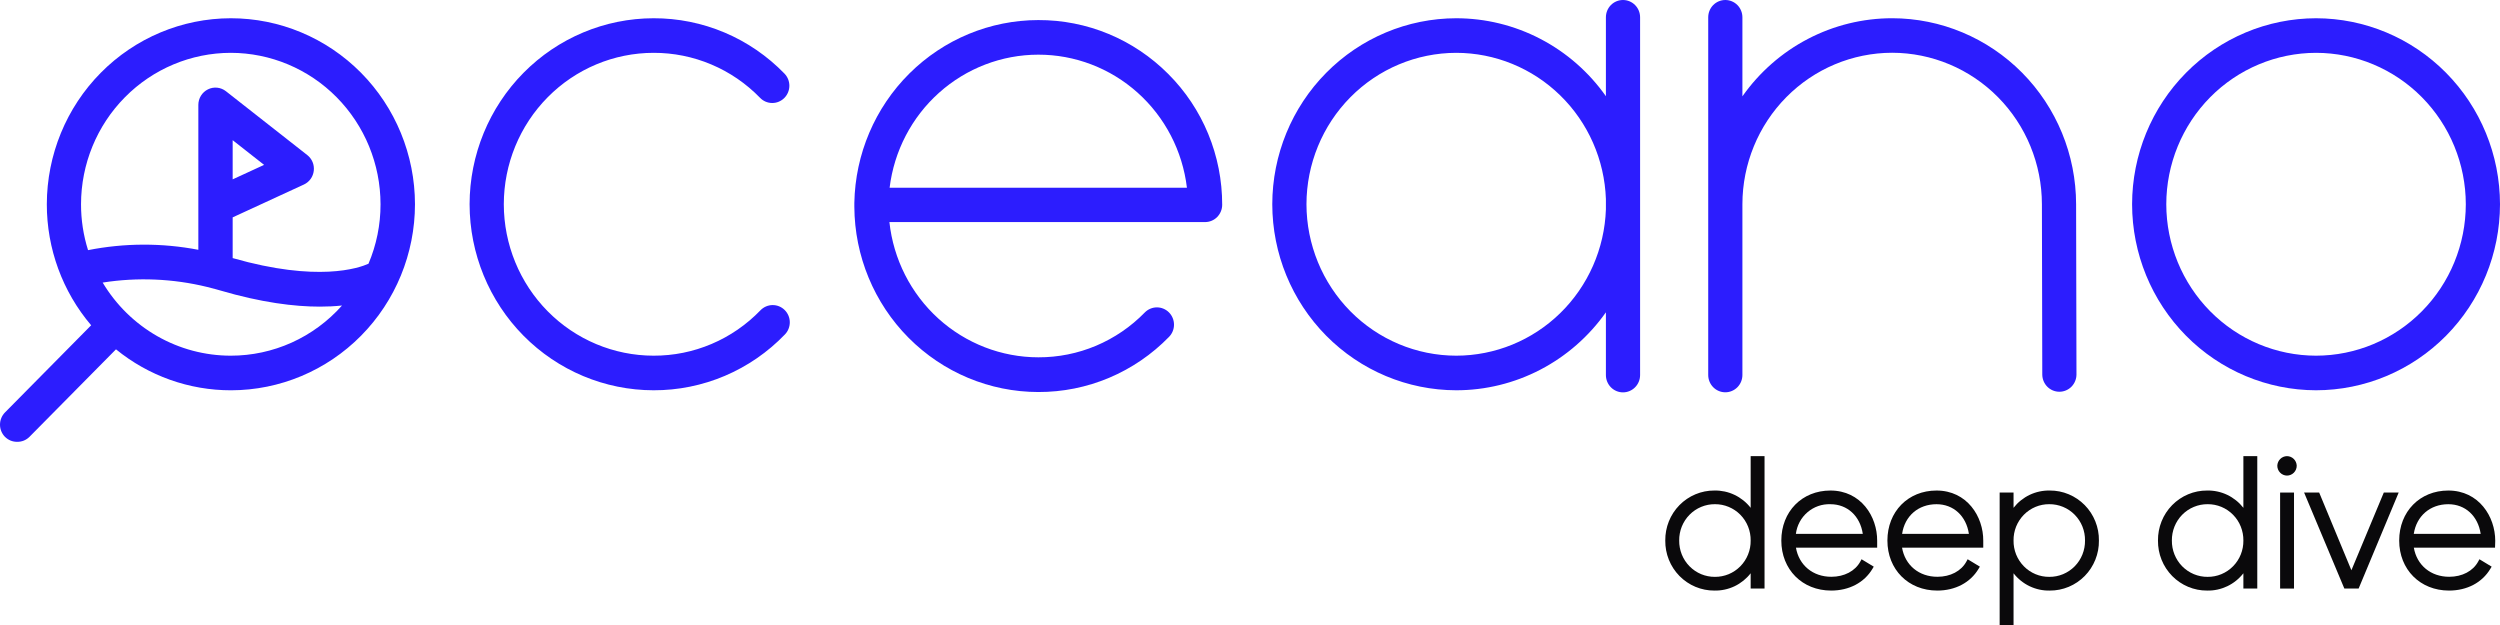
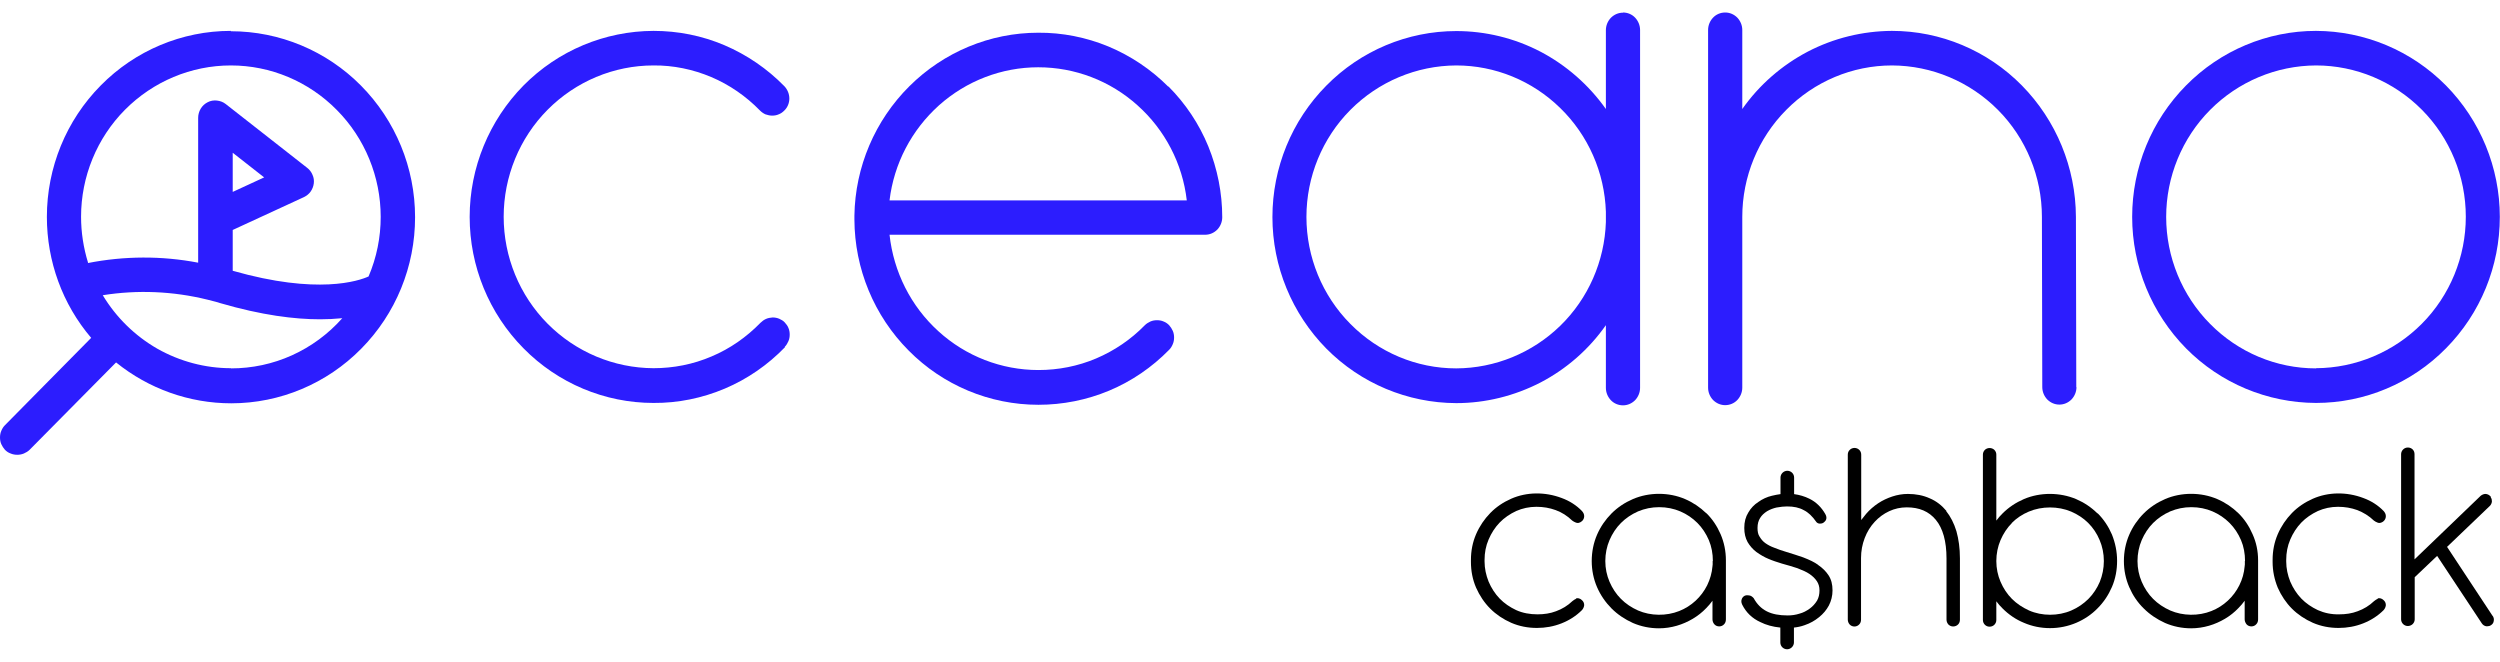
- <svg xmlns="http://www.w3.org/2000/svg" width="136" height="34" viewBox="0 0 136 34" fill="none">
-   <path d="M89.221 10.786V11.436C89.221 11.329 89.221 11.22 89.221 11.111C89.221 11.002 89.225 10.893 89.221 10.786Z" fill="#2C1DFE" />
-   <path d="M88.291 0C88.044 0 87.808 0.099 87.633 0.275C87.459 0.452 87.361 0.691 87.361 0.941V5.234C86.436 3.922 85.214 2.853 83.798 2.116C82.382 1.378 80.812 0.993 79.219 0.993C76.566 0.996 74.023 2.063 72.147 3.96C70.27 5.856 69.215 8.428 69.212 11.111C69.215 13.794 70.27 16.366 72.146 18.263C74.022 20.16 76.566 21.227 79.219 21.231C80.812 21.231 82.382 20.846 83.798 20.108C85.214 19.37 86.436 18.301 87.361 16.99V20.404C87.361 20.654 87.459 20.893 87.633 21.069C87.808 21.246 88.044 21.345 88.291 21.345C88.537 21.345 88.774 21.246 88.948 21.069C89.123 20.893 89.221 20.654 89.221 20.404V0.941C89.221 0.691 89.123 0.452 88.948 0.275C88.774 0.099 88.537 0 88.291 0ZM79.219 19.349C77.059 19.347 74.988 18.478 73.461 16.934C71.934 15.389 71.075 13.295 71.072 11.111C71.075 8.927 71.934 6.834 73.462 5.289C74.989 3.745 77.059 2.877 79.219 2.874C81.331 2.876 83.359 3.707 84.877 5.19C86.396 6.674 87.286 8.695 87.361 10.829C87.361 10.923 87.361 11.017 87.361 11.111C87.361 11.205 87.361 11.299 87.361 11.393C87.286 13.527 86.396 15.549 84.878 17.033C83.359 18.517 81.331 19.347 79.219 19.349Z" fill="#2C1DFE" />
-   <path d="M125.993 0.993C123.34 0.996 120.796 2.063 118.92 3.96C117.044 5.856 115.989 8.428 115.986 11.111C115.989 13.794 117.044 16.366 118.92 18.263C120.796 20.16 123.34 21.227 125.993 21.231C128.646 21.228 131.19 20.161 133.066 18.264C134.942 16.366 135.997 13.794 136 11.111C135.997 8.428 134.941 5.856 133.065 3.96C131.189 2.063 128.646 0.996 125.993 0.993ZM125.993 19.349C123.833 19.347 121.762 18.478 120.235 16.934C118.708 15.389 117.848 13.295 117.846 11.111C117.849 8.927 118.708 6.834 120.235 5.289C121.763 3.745 123.833 2.877 125.993 2.874C128.153 2.876 130.223 3.745 131.751 5.289C133.278 6.833 134.137 8.927 134.14 11.111C134.138 13.296 133.279 15.39 131.751 16.934C130.224 18.479 128.153 19.347 125.993 19.349Z" fill="#2C1DFE" />
-   <path d="M42.698 18.195C41.77 19.16 40.658 19.925 39.431 20.447C38.203 20.968 36.885 21.235 35.553 21.231C32.9 21.228 30.357 20.161 28.48 18.264C26.604 16.366 25.549 13.794 25.546 11.111C25.549 8.428 26.605 5.856 28.481 3.96C30.357 2.063 32.9 0.996 35.553 0.993C36.879 0.989 38.192 1.253 39.415 1.77C40.638 2.287 41.746 3.046 42.674 4.003C42.847 4.181 42.943 4.42 42.942 4.669C42.94 4.918 42.84 5.157 42.665 5.332C42.578 5.419 42.475 5.487 42.362 5.534C42.249 5.581 42.128 5.604 42.006 5.603C41.884 5.603 41.763 5.578 41.65 5.53C41.538 5.482 41.435 5.412 41.35 5.324C40.594 4.545 39.692 3.927 38.696 3.507C37.701 3.086 36.632 2.871 35.553 2.874C33.394 2.876 31.323 3.745 29.796 5.289C28.268 6.833 27.409 8.927 27.407 11.111C27.409 13.296 28.268 15.39 29.795 16.934C31.322 18.479 33.393 19.347 35.553 19.349C36.637 19.353 37.711 19.136 38.71 18.711C39.71 18.287 40.614 17.663 41.371 16.878C41.456 16.79 41.558 16.72 41.671 16.671C41.783 16.623 41.904 16.597 42.026 16.596C42.148 16.595 42.269 16.618 42.383 16.664C42.496 16.71 42.599 16.779 42.686 16.865C42.774 16.951 42.843 17.055 42.891 17.168C42.939 17.282 42.964 17.404 42.965 17.528C42.966 17.651 42.943 17.774 42.897 17.888C42.852 18.003 42.784 18.107 42.698 18.195Z" fill="#2C1DFE" />
-   <path d="M12.555 0.993C9.902 0.996 7.358 2.063 5.482 3.96C3.606 5.856 2.551 8.428 2.547 11.111C2.545 13.527 3.401 15.864 4.959 17.695L0.272 22.436C0.186 22.523 0.118 22.627 0.071 22.741C0.024 22.855 0 22.978 0 23.101C0 23.225 0.024 23.347 0.071 23.461C0.118 23.575 0.186 23.679 0.272 23.766C0.36 23.853 0.464 23.922 0.578 23.968C0.692 24.014 0.814 24.037 0.937 24.035C1.06 24.037 1.182 24.014 1.296 23.968C1.41 23.922 1.514 23.853 1.601 23.766L6.297 19.016L6.309 19.003C8.082 20.448 10.291 21.235 12.568 21.232C15.221 21.229 17.765 20.162 19.64 18.265C21.517 16.367 22.572 13.795 22.575 11.113C22.572 8.427 21.515 5.853 19.636 3.955C17.757 2.058 15.21 0.992 12.555 0.993ZM4.79 13.608C4.536 12.801 4.407 11.958 4.408 11.111C4.41 8.927 5.269 6.833 6.797 5.289C8.324 3.745 10.395 2.876 12.555 2.874C14.714 2.877 16.785 3.745 18.312 5.289C19.839 6.834 20.699 8.927 20.701 11.111C20.703 12.224 20.48 13.326 20.045 14.348C19.514 14.585 17.277 15.363 12.657 14.04V11.825L16.538 10.035C16.683 9.967 16.808 9.862 16.901 9.732C16.994 9.601 17.052 9.448 17.07 9.288C17.088 9.127 17.066 8.964 17.004 8.815C16.942 8.666 16.843 8.535 16.716 8.436L12.29 4.962C12.153 4.855 11.988 4.788 11.815 4.77C11.642 4.752 11.467 4.784 11.311 4.862C11.155 4.939 11.023 5.059 10.931 5.208C10.839 5.357 10.79 5.53 10.79 5.705V13.589C8.807 13.209 6.771 13.216 4.79 13.608ZM12.657 9.757V7.626L14.367 8.969L12.657 9.757ZM12.555 19.349C11.153 19.349 9.774 18.983 8.554 18.286C7.333 17.589 6.31 16.585 5.585 15.372C7.478 15.075 9.409 15.156 11.271 15.611C11.425 15.649 11.579 15.688 11.736 15.732C11.813 15.752 11.89 15.775 11.969 15.798C14.227 16.462 16.019 16.681 17.397 16.681C17.8 16.682 18.204 16.662 18.606 16.62C17.843 17.48 16.91 18.167 15.868 18.637C14.825 19.107 13.696 19.35 12.555 19.349Z" fill="#2C1DFE" />
-   <path d="M87.366 11.111C87.366 11.205 87.366 11.299 87.366 11.393V10.829C87.365 10.923 87.366 11.017 87.366 11.111Z" fill="#2C1DFE" />
-   <path d="M112.96 20.371C112.96 20.62 112.862 20.859 112.688 21.036C112.513 21.212 112.276 21.311 112.03 21.311C111.783 21.311 111.547 21.212 111.372 21.036C111.198 20.859 111.1 20.62 111.1 20.371L111.08 11.11C111.078 8.925 110.219 6.831 108.691 5.286C107.164 3.742 105.093 2.873 102.933 2.87C100.773 2.873 98.703 3.741 97.176 5.285C95.649 6.83 94.79 8.923 94.787 11.107V20.4C94.787 20.65 94.689 20.889 94.515 21.065C94.34 21.242 94.104 21.341 93.857 21.341C93.61 21.341 93.374 21.242 93.199 21.065C93.025 20.889 92.927 20.65 92.927 20.4V0.941C92.927 0.691 93.025 0.452 93.199 0.275C93.374 0.099 93.61 0 93.857 0C94.104 0 94.34 0.099 94.515 0.275C94.689 0.452 94.787 0.691 94.787 0.941V5.24C95.712 3.927 96.933 2.856 98.35 2.117C99.767 1.378 101.338 0.992 102.933 0.992C105.586 0.995 108.129 2.061 110.005 3.958C111.881 5.855 112.937 8.427 112.94 11.11L112.96 20.371Z" fill="#2C1DFE" />
-   <path d="M63.553 4.024C62.623 3.09 61.519 2.349 60.306 1.846C59.093 1.343 57.793 1.087 56.482 1.092C53.859 1.095 51.342 2.139 49.471 3.998C47.6 5.857 46.525 8.384 46.476 11.036C46.474 11.073 46.474 11.11 46.476 11.147C46.474 11.181 46.474 11.215 46.476 11.248C46.49 13.924 47.55 16.486 49.425 18.374C51.3 20.262 53.837 21.323 56.483 21.326C57.806 21.33 59.117 21.067 60.338 20.552C61.559 20.037 62.666 19.28 63.594 18.327C63.68 18.24 63.749 18.136 63.795 18.022C63.842 17.908 63.866 17.785 63.866 17.662C63.866 17.538 63.842 17.416 63.795 17.302C63.749 17.188 63.68 17.084 63.594 16.997C63.507 16.909 63.405 16.84 63.292 16.793C63.179 16.745 63.058 16.721 62.936 16.721C62.814 16.721 62.693 16.745 62.58 16.793C62.467 16.84 62.365 16.909 62.278 16.997C61.523 17.773 60.621 18.388 59.627 18.808C58.634 19.227 57.567 19.441 56.49 19.438C54.48 19.437 52.541 18.685 51.045 17.328C49.55 15.97 48.602 14.102 48.384 12.081H65.556C65.803 12.081 66.04 11.982 66.214 11.806C66.388 11.629 66.487 11.39 66.487 11.141C66.489 9.817 66.231 8.506 65.727 7.284C65.224 6.062 64.484 4.954 63.553 4.024ZM48.395 10.212C48.639 8.216 49.595 6.379 51.084 5.046C52.574 3.713 54.493 2.976 56.482 2.974C58.472 2.971 60.395 3.706 61.885 5.04C63.376 6.374 64.33 8.214 64.569 10.212H48.395Z" fill="#2C1DFE" />
-   <path d="M95.236 24.813V27.625C95.002 27.325 94.701 27.084 94.358 26.921C94.016 26.757 93.641 26.677 93.262 26.685C92.909 26.683 92.559 26.752 92.233 26.889C91.907 27.025 91.611 27.226 91.362 27.479C91.114 27.732 90.917 28.033 90.785 28.364C90.653 28.695 90.587 29.049 90.591 29.406C90.587 29.763 90.653 30.117 90.785 30.448C90.917 30.779 91.114 31.079 91.362 31.333C91.611 31.586 91.907 31.787 92.233 31.923C92.559 32.059 92.909 32.129 93.262 32.127C93.641 32.135 94.016 32.055 94.359 31.892C94.701 31.728 95.002 31.487 95.236 31.186V32.018H95.991V24.813H95.236ZM93.292 31.381C93.036 31.383 92.781 31.333 92.544 31.235C92.306 31.136 92.091 30.99 91.91 30.806C91.728 30.622 91.586 30.403 91.489 30.162C91.393 29.922 91.345 29.664 91.348 29.404C91.345 29.145 91.393 28.887 91.489 28.647C91.586 28.406 91.728 28.187 91.91 28.003C92.091 27.819 92.306 27.673 92.544 27.575C92.781 27.476 93.036 27.426 93.292 27.428C93.549 27.426 93.804 27.476 94.041 27.575C94.279 27.674 94.495 27.819 94.676 28.003C94.857 28.188 95 28.407 95.096 28.648C95.192 28.888 95.24 29.146 95.236 29.406C95.24 29.665 95.192 29.923 95.095 30.163C94.999 30.404 94.856 30.622 94.675 30.806C94.494 30.99 94.278 31.136 94.041 31.235C93.803 31.333 93.549 31.383 93.292 31.381Z" fill="#0A090B" />
-   <path d="M99.575 26.685C98.027 26.685 96.904 27.83 96.904 29.406C96.904 30.982 98.043 32.127 99.614 32.127C100.594 32.127 101.414 31.695 101.863 30.942L101.932 30.826L101.268 30.423L101.203 30.545C100.92 31.067 100.33 31.377 99.623 31.377C98.62 31.377 97.864 30.747 97.699 29.793H102.118V29.659C102.118 29.621 102.118 29.585 102.118 29.548C102.118 29.512 102.118 29.462 102.118 29.421C102.128 28.097 101.233 26.685 99.575 26.685ZM99.575 27.429C100.498 27.429 101.191 28.073 101.336 29.042H97.696C97.754 28.584 97.978 28.165 98.326 27.867C98.674 27.568 99.119 27.412 99.575 27.429Z" fill="#0A090B" />
-   <path d="M105.346 26.685C103.799 26.685 102.675 27.83 102.675 29.406C102.675 30.982 103.815 32.127 105.386 32.127C106.366 32.127 107.186 31.695 107.635 30.942L107.705 30.826L107.04 30.423L106.974 30.545C106.692 31.067 106.102 31.377 105.395 31.377C104.392 31.377 103.636 30.747 103.471 29.793H107.889V29.659C107.889 29.621 107.889 29.585 107.889 29.548C107.889 29.512 107.889 29.462 107.889 29.421C107.9 28.097 107.004 26.685 105.346 26.685ZM105.346 27.429C106.276 27.429 106.963 28.073 107.108 29.042H103.475C103.616 28.073 104.355 27.429 105.346 27.429Z" fill="#0A090B" />
-   <path d="M111.51 26.685C111.132 26.677 110.757 26.757 110.414 26.92C110.072 27.084 109.771 27.325 109.537 27.625V26.795H108.781V34H109.537V31.186C109.771 31.487 110.072 31.729 110.414 31.892C110.756 32.055 111.132 32.136 111.51 32.127C111.863 32.129 112.213 32.059 112.539 31.923C112.865 31.787 113.161 31.586 113.41 31.333C113.659 31.079 113.855 30.779 113.987 30.448C114.12 30.117 114.186 29.763 114.181 29.406C114.186 29.049 114.12 28.695 113.987 28.364C113.855 28.033 113.659 27.732 113.41 27.479C113.161 27.226 112.865 27.025 112.539 26.889C112.213 26.752 111.863 26.683 111.51 26.685ZM113.425 29.406C113.428 29.665 113.38 29.923 113.284 30.164C113.188 30.404 113.045 30.623 112.864 30.807C112.683 30.991 112.467 31.136 112.23 31.235C111.992 31.334 111.738 31.383 111.481 31.381C111.224 31.383 110.97 31.334 110.732 31.235C110.495 31.136 110.279 30.991 110.098 30.806C109.917 30.622 109.774 30.403 109.677 30.163C109.581 29.922 109.533 29.664 109.537 29.404C109.533 29.145 109.581 28.887 109.677 28.646C109.774 28.406 109.917 28.187 110.098 28.003C110.279 27.819 110.495 27.673 110.732 27.574C110.97 27.475 111.224 27.426 111.481 27.428C111.738 27.426 111.993 27.476 112.23 27.574C112.468 27.673 112.684 27.819 112.865 28.003C113.046 28.187 113.189 28.406 113.285 28.647C113.381 28.888 113.429 29.146 113.425 29.406Z" fill="#0A090B" />
-   <path d="M122.04 24.813V27.625C121.805 27.325 121.504 27.084 121.162 26.92C120.819 26.757 120.444 26.677 120.065 26.685C119.712 26.683 119.362 26.752 119.036 26.889C118.71 27.025 118.414 27.226 118.165 27.479C117.917 27.732 117.72 28.033 117.588 28.364C117.456 28.695 117.39 29.049 117.394 29.406C117.39 29.763 117.456 30.117 117.588 30.448C117.72 30.779 117.917 31.079 118.165 31.333C118.414 31.586 118.71 31.787 119.036 31.923C119.362 32.059 119.712 32.129 120.065 32.127C120.444 32.136 120.819 32.055 121.162 31.892C121.505 31.729 121.805 31.487 122.04 31.186V32.018H122.796V24.813H122.04ZM122.04 29.406C122.043 29.666 121.995 29.923 121.898 30.164C121.802 30.404 121.659 30.623 121.477 30.807C121.296 30.991 121.081 31.136 120.843 31.235C120.606 31.334 120.351 31.383 120.094 31.381C119.838 31.383 119.583 31.333 119.346 31.235C119.108 31.136 118.893 30.99 118.711 30.806C118.53 30.622 118.388 30.403 118.291 30.162C118.195 29.922 118.147 29.664 118.15 29.404C118.147 29.145 118.195 28.887 118.291 28.647C118.388 28.406 118.53 28.187 118.711 28.003C118.893 27.819 119.108 27.673 119.346 27.575C119.583 27.476 119.838 27.426 120.094 27.428C120.351 27.426 120.606 27.476 120.844 27.574C121.081 27.673 121.297 27.819 121.478 28.003C121.66 28.187 121.803 28.406 121.899 28.647C121.995 28.888 122.043 29.146 122.04 29.406Z" fill="#0A090B" />
-   <path d="M124.942 25.334C124.942 25.477 124.886 25.614 124.786 25.714C124.686 25.815 124.551 25.872 124.41 25.872C124.27 25.87 124.137 25.813 124.039 25.712C123.94 25.611 123.885 25.476 123.885 25.334C123.89 25.196 123.947 25.065 124.045 24.968C124.142 24.871 124.273 24.816 124.41 24.814C124.548 24.814 124.681 24.869 124.78 24.966C124.879 25.063 124.937 25.195 124.942 25.334Z" fill="#0A090B" />
-   <path d="M124.794 26.795H124.038V32.018H124.794V26.795Z" fill="#0A090B" />
-   <path d="M130.488 26.795L128.309 32.018H127.533L125.343 26.795H126.163L127.916 31.022L129.679 26.795H130.488Z" fill="#0A090B" />
-   <path d="M133.187 26.685C131.64 26.685 130.516 27.83 130.516 29.406C130.516 30.982 131.656 32.127 133.227 32.127C134.207 32.127 135.027 31.695 135.476 30.942L135.546 30.826L134.881 30.423L134.815 30.545C134.533 31.067 133.943 31.377 133.236 31.377C132.233 31.377 131.477 30.747 131.312 29.793H135.73C135.73 29.793 135.741 29.462 135.741 29.421C135.741 28.097 134.845 26.685 133.187 26.685ZM133.187 27.429C134.117 27.429 134.804 28.073 134.949 29.042H131.309C131.457 28.073 132.196 27.429 133.187 27.429Z" fill="#0A090B" />
+ <svg xmlns="http://www.w3.org/2000/svg" width="136" height="36" viewBox="0 0 136 36" fill="none">
+   <path d="M89.22 12.13V11.8C89.22 11.69 89.22 11.58 89.22 11.47V12.13Z" fill="#2C1DFE" />
+   <path d="M88.29 0.69C88.04 0.69 87.81 0.79 87.63 0.97C87.46 1.15 87.36 1.39 87.36 1.64V5.93C86.43 4.62 85.21 3.55 83.8 2.81C82.38 2.07 80.81 1.69 79.22 1.69C76.57 1.69 74.02 2.76 72.15 4.66C70.27 6.56 69.22 9.13 69.22 11.81C69.22 14.49 70.28 17.06 72.15 18.96C74.03 20.86 76.57 21.92 79.22 21.93C80.81 21.93 82.38 21.54 83.8 20.81C85.22 20.07 86.44 19 87.36 17.69V21.1C87.36 21.35 87.46 21.59 87.63 21.77C87.8 21.95 88.04 22.05 88.29 22.05C88.54 22.05 88.77 21.95 88.95 21.77C89.12 21.59 89.22 21.35 89.22 21.1V1.63C89.22 1.38 89.12 1.14 88.95 0.96C88.78 0.78 88.54 0.68 88.29 0.68V0.69ZM79.22 20.04C77.06 20.04 74.99 19.17 73.46 17.62C71.93 16.08 71.07 13.98 71.07 11.8C71.07 9.62 71.93 7.52 73.46 5.98C74.99 4.44 77.06 3.57 79.22 3.56C81.33 3.56 83.36 4.39 84.88 5.88C86.4 7.36 87.29 9.38 87.36 11.52V12.08C87.29 14.21 86.4 16.24 84.88 17.72C83.36 19.2 81.33 20.03 79.22 20.04Z" fill="#2C1DFE" />
+   <path d="M125.99 1.68C123.34 1.68 120.79 2.75 118.92 4.65C117.04 6.55 115.99 9.12 115.99 11.8C115.99 14.48 117.05 17.05 118.92 18.95C120.8 20.85 123.34 21.91 125.99 21.92C128.64 21.92 131.19 20.85 133.06 18.95C134.94 17.05 135.99 14.48 135.99 11.8C135.99 9.12 134.93 6.55 133.06 4.65C131.18 2.75 128.64 1.69 125.99 1.68ZM125.99 20.04C123.83 20.04 121.76 19.17 120.23 17.62C118.7 16.08 117.84 13.98 117.84 11.8C117.84 9.62 118.7 7.52 120.23 5.98C121.76 4.44 123.83 3.57 125.99 3.56C128.15 3.56 130.22 4.43 131.75 5.97C133.28 7.51 134.14 9.61 134.14 11.79C134.14 13.97 133.28 16.07 131.75 17.61C130.22 19.15 128.15 20.02 125.99 20.03V20.04Z" fill="#2C1DFE" />
+   <path d="M42.7 18.89C41.77 19.85 40.66 20.62 39.43 21.14C38.2 21.66 36.88 21.93 35.55 21.92C32.9 21.92 30.35 20.85 28.48 18.95C26.6 17.05 25.55 14.48 25.55 11.8C25.55 9.12 26.61 6.55 28.48 4.65C30.36 2.75 32.9 1.69 35.55 1.68C36.88 1.68 38.19 1.94 39.41 2.46C40.63 2.98 41.74 3.74 42.67 4.69C42.84 4.87 42.94 5.11 42.94 5.36C42.94 5.61 42.84 5.85 42.66 6.02C42.57 6.11 42.47 6.18 42.36 6.22C42.25 6.27 42.13 6.29 42 6.29C41.88 6.29 41.76 6.26 41.64 6.22C41.53 6.17 41.43 6.1 41.34 6.01C40.58 5.23 39.68 4.61 38.69 4.19C37.69 3.77 36.63 3.55 35.55 3.56C33.39 3.56 31.32 4.43 29.79 5.97C28.26 7.51 27.4 9.61 27.4 11.79C27.4 13.97 28.26 16.07 29.79 17.61C31.32 19.15 33.39 20.02 35.55 20.03C36.63 20.03 37.71 19.82 38.71 19.39C39.71 18.97 40.61 18.34 41.37 17.56C41.46 17.47 41.56 17.4 41.67 17.35C41.78 17.3 41.9 17.28 42.03 17.27C42.15 17.27 42.27 17.29 42.39 17.34C42.5 17.39 42.61 17.45 42.69 17.54C42.77 17.63 42.85 17.73 42.89 17.84C42.94 17.95 42.96 18.08 42.96 18.2C42.96 18.32 42.94 18.45 42.89 18.56C42.84 18.67 42.78 18.78 42.69 18.87L42.7 18.89Z" fill="#2C1DFE" />
+   <path d="M12.55 1.68C9.9 1.68 7.35 2.75 5.48 4.65C3.6 6.55 2.55 9.12 2.55 11.8C2.55 14.22 3.4 16.55 4.96 18.38L0.27 23.13C0.18 23.22 0.12 23.32 0.07 23.44C0.02 23.55 0 23.68 0 23.8C0 23.92 0.02 24.05 0.07 24.16C0.12 24.27 0.19 24.38 0.27 24.47C0.36 24.56 0.46 24.63 0.58 24.67C0.69 24.72 0.82 24.74 0.94 24.74C1.06 24.74 1.18 24.72 1.3 24.67C1.41 24.62 1.52 24.56 1.61 24.47L6.31 19.72H6.32C8.09 21.15 10.3 21.94 12.58 21.94C15.23 21.94 17.78 20.87 19.65 18.97C21.53 17.07 22.58 14.5 22.58 11.82C22.58 9.13 21.52 6.56 19.64 4.66C17.76 2.76 15.21 1.7 12.56 1.7L12.55 1.68ZM4.79 14.29C4.54 13.48 4.41 12.64 4.41 11.79C4.41 9.61 5.27 7.51 6.8 5.97C8.33 4.43 10.4 3.56 12.56 3.56C14.72 3.56 16.79 4.43 18.32 5.98C19.85 7.52 20.71 9.62 20.71 11.8C20.71 12.91 20.49 14.01 20.05 15.04C19.52 15.28 17.28 16.05 12.66 14.73V12.51L16.54 10.72C16.68 10.65 16.81 10.55 16.9 10.42C16.99 10.29 17.05 10.14 17.07 9.98C17.09 9.82 17.07 9.66 17 9.51C16.94 9.36 16.84 9.23 16.71 9.13L12.28 5.66C12.14 5.55 11.98 5.49 11.8 5.47C11.63 5.45 11.45 5.48 11.3 5.56C11.14 5.64 11.01 5.76 10.92 5.91C10.83 6.06 10.78 6.23 10.78 6.41V14.29C8.8 13.91 6.76 13.92 4.78 14.31L4.79 14.29ZM12.66 10.44V8.31L14.37 9.65L12.66 10.44ZM12.56 20.03C11.16 20.03 9.78 19.66 8.56 18.97C7.34 18.27 6.32 17.27 5.59 16.06C7.48 15.76 9.41 15.84 11.28 16.3C11.43 16.34 11.59 16.38 11.75 16.42C11.83 16.44 11.9 16.46 11.98 16.49C14.24 17.15 16.03 17.37 17.41 17.37C17.81 17.37 18.22 17.35 18.62 17.31C17.86 18.17 16.92 18.86 15.88 19.33C14.84 19.8 13.71 20.04 12.57 20.04L12.56 20.03Z" fill="#2C1DFE" />
+   <path d="M87.37 11.8V12.08V11.52C87.37 11.61 87.37 11.71 87.37 11.8Z" fill="#2C1DFE" />
+   <path d="M112.96 21.06C112.96 21.31 112.86 21.55 112.69 21.73C112.51 21.91 112.28 22.01 112.03 22.01C111.78 22.01 111.55 21.91 111.37 21.73C111.2 21.55 111.1 21.31 111.1 21.06L111.08 11.8C111.08 9.62 110.22 7.52 108.69 5.98C107.16 4.44 105.09 3.57 102.93 3.56C100.77 3.56 98.7 4.43 97.17 5.98C95.64 7.52 94.78 9.62 94.78 11.8V21.09C94.78 21.34 94.68 21.58 94.51 21.76C94.34 21.94 94.1 22.04 93.85 22.04C93.6 22.04 93.37 21.94 93.19 21.76C93.02 21.58 92.92 21.34 92.92 21.09V1.63C92.92 1.38 93.02 1.14 93.19 0.96C93.36 0.78 93.6 0.68 93.85 0.68C94.1 0.68 94.33 0.78 94.51 0.96C94.68 1.14 94.78 1.38 94.78 1.63V5.93C95.7 4.62 96.93 3.55 98.34 2.81C99.76 2.07 101.33 1.69 102.92 1.68C105.57 1.68 108.12 2.75 109.99 4.65C111.86 6.55 112.92 9.12 112.93 11.8L112.95 21.06H112.96Z" fill="#2C1DFE" />
+   <path d="M63.55 4.71C62.62 3.78 61.52 3.04 60.3 2.53C59.09 2.03 57.791 1.77 56.48 1.78C53.861 1.78 51.34 2.83 49.471 4.69C47.6 6.55 46.52 9.08 46.48 11.73C46.48 11.77 46.48 11.8 46.48 11.84C46.48 11.87 46.48 11.91 46.48 11.94C46.49 14.62 47.55 17.18 49.431 19.07C51.3 20.96 53.84 22.02 56.49 22.02C57.81 22.02 59.12 21.76 60.34 21.25C61.56 20.74 62.67 19.98 63.6 19.03C63.691 18.94 63.751 18.84 63.8 18.72C63.85 18.61 63.87 18.48 63.87 18.36C63.87 18.24 63.85 18.11 63.8 18C63.751 17.89 63.681 17.78 63.6 17.69C63.511 17.6 63.41 17.53 63.3 17.49C63.191 17.44 63.071 17.42 62.941 17.42C62.81 17.42 62.7 17.44 62.581 17.49C62.471 17.54 62.361 17.61 62.281 17.69C61.52 18.47 60.62 19.08 59.63 19.5C58.641 19.92 57.571 20.13 56.49 20.13C54.48 20.13 52.541 19.38 51.05 18.02C49.55 16.66 48.611 14.79 48.391 12.77H65.561C65.811 12.77 66.04 12.67 66.221 12.49C66.391 12.31 66.49 12.07 66.49 11.82C66.49 10.5 66.231 9.19 65.731 7.96C65.231 6.74 64.49 5.63 63.56 4.7L63.55 4.71ZM48.391 10.9C48.63 8.9 49.59 7.07 51.081 5.73C52.571 4.4 54.49 3.66 56.48 3.66C58.471 3.66 60.391 4.39 61.88 5.73C63.37 7.06 64.331 8.9 64.561 10.9H48.391Z" fill="#2C1DFE" />
+   <path d="M98.909 30.73C98.7 30.58 98.45 30.46 98.09 30.32C97.799 30.22 97.49 30.12 97.129 30.01C96.939 29.95 96.74 29.89 96.529 29.8C96.329 29.73 96.169 29.64 96.04 29.55C95.9 29.45 95.809 29.34 95.719 29.19C95.639 29.07 95.609 28.92 95.609 28.72C95.609 28.5 95.659 28.32 95.749 28.18C95.84 28.03 95.96 27.92 96.129 27.81C96.299 27.71 96.469 27.65 96.639 27.61C96.87 27.57 97.049 27.55 97.21 27.55C97.579 27.55 97.87 27.61 98.12 27.75C98.37 27.87 98.59 28.08 98.82 28.41C98.879 28.47 98.969 28.5 99.059 28.48C99.129 28.48 99.2 28.44 99.249 28.39C99.309 28.34 99.43 28.2 99.299 27.97C99.09 27.6 98.799 27.31 98.43 27.13C98.169 27 97.889 26.92 97.6 26.88V25.98C97.6 25.77 97.43 25.61 97.23 25.61C97.029 25.61 96.859 25.78 96.859 25.98V26.88C96.71 26.9 96.559 26.93 96.389 26.97C96.129 27.03 95.87 27.15 95.65 27.31C95.43 27.45 95.24 27.65 95.109 27.88C94.96 28.12 94.889 28.39 94.889 28.72C94.889 29.02 94.95 29.27 95.07 29.49C95.189 29.69 95.35 29.88 95.549 30.03C95.76 30.18 95.98 30.31 96.2 30.4C96.43 30.5 96.68 30.58 96.939 30.66C97.24 30.74 97.529 30.83 97.779 30.91C98.059 31.02 98.269 31.11 98.43 31.22C98.609 31.34 98.74 31.47 98.84 31.62C98.93 31.76 98.98 31.91 98.98 32.12C98.98 32.33 98.939 32.51 98.85 32.67C98.74 32.85 98.609 32.99 98.46 33.1C98.269 33.24 98.09 33.33 97.9 33.38C97.689 33.45 97.469 33.48 97.249 33.48C96.79 33.48 96.419 33.41 96.12 33.26C95.82 33.11 95.579 32.87 95.4 32.54C95.329 32.46 95.249 32.4 95.15 32.39C95.079 32.38 94.999 32.37 94.909 32.41C94.829 32.45 94.769 32.53 94.749 32.6C94.7 32.72 94.749 32.83 94.779 32.9C94.99 33.32 95.32 33.64 95.76 33.84C96.079 34 96.439 34.1 96.85 34.14V34.95C96.85 35.16 97.019 35.32 97.219 35.32C97.419 35.32 97.59 35.15 97.59 34.95V34.14C97.779 34.12 97.98 34.08 98.169 34.01C98.469 33.91 98.73 33.76 98.95 33.58C99.189 33.39 99.359 33.18 99.49 32.94C99.62 32.69 99.689 32.41 99.689 32.12C99.689 31.78 99.62 31.52 99.469 31.29C99.329 31.08 99.139 30.89 98.9 30.73H98.909Z" fill="black" />
+   <path d="M85.749 32.57C85.68 32.6 85.609 32.64 85.54 32.7C85.279 32.95 84.98 33.13 84.65 33.25C84.34 33.37 83.999 33.42 83.639 33.42C83.23 33.42 82.829 33.35 82.48 33.19C82.139 33.03 81.829 32.82 81.579 32.56C81.329 32.3 81.129 31.99 80.98 31.64C80.84 31.29 80.76 30.92 80.76 30.54C80.76 30.53 80.76 30.52 80.76 30.5C80.76 30.49 80.76 30.47 80.76 30.46C80.76 30.07 80.829 29.7 80.98 29.35C81.129 29 81.329 28.69 81.579 28.43C81.829 28.17 82.139 27.96 82.48 27.8C82.82 27.65 83.189 27.57 83.579 27.57C83.96 27.57 84.299 27.63 84.629 27.75C84.96 27.87 85.26 28.06 85.529 28.32C85.59 28.37 85.659 28.4 85.73 28.43C85.809 28.46 85.919 28.47 86.059 28.35C86.139 28.28 86.18 28.18 86.18 28.08C86.18 27.98 86.139 27.89 86.059 27.8C85.76 27.49 85.389 27.25 84.95 27.09C84.049 26.75 83.049 26.76 82.21 27.13C81.779 27.32 81.389 27.58 81.07 27.91C80.749 28.24 80.49 28.62 80.299 29.06C80.109 29.5 80.019 29.97 80.019 30.46C80.019 30.48 80.019 30.51 80.019 30.51V30.57C80.019 31.06 80.109 31.53 80.299 31.97C80.49 32.4 80.749 32.79 81.07 33.11C81.389 33.43 81.779 33.69 82.21 33.88C82.65 34.07 83.12 34.16 83.609 34.16C84.07 34.16 84.519 34.08 84.95 33.91C85.379 33.74 85.749 33.5 86.059 33.19C86.129 33.11 86.169 33.02 86.18 32.92C86.18 32.81 86.139 32.72 86.059 32.65C85.919 32.52 85.799 32.53 85.719 32.56L85.749 32.57Z" fill="black" />
+   <path d="M92.82 27.92C92.49 27.6 92.109 27.34 91.669 27.15C90.79 26.77 89.71 26.77 88.829 27.15C88.389 27.34 87.999 27.6 87.669 27.93C87.34 28.26 87.07 28.65 86.879 29.09C86.689 29.53 86.59 30.02 86.59 30.52C86.59 31.02 86.689 31.5 86.879 31.94C87.07 32.38 87.34 32.77 87.669 33.1C87.999 33.43 88.389 33.69 88.829 33.89C89.269 34.08 89.749 34.18 90.249 34.18C90.579 34.18 90.909 34.13 91.219 34.04C91.529 33.95 91.82 33.82 92.09 33.66C92.359 33.5 92.6 33.31 92.82 33.08C92.939 32.96 93.059 32.82 93.159 32.68V33.69C93.159 33.8 93.2 33.89 93.26 33.96C93.4 34.12 93.659 34.11 93.79 33.96C93.859 33.89 93.889 33.8 93.889 33.69V30.48C93.889 29.98 93.79 29.5 93.6 29.06C93.409 28.62 93.15 28.23 92.82 27.91V27.92ZM93.169 30.52C93.169 30.52 93.169 30.59 93.169 30.62C93.169 30.65 93.169 30.69 93.169 30.71C93.169 30.74 93.159 30.77 93.159 30.8C93.129 31.17 93.029 31.51 92.87 31.84C92.71 32.16 92.499 32.44 92.24 32.68C91.98 32.92 91.68 33.11 91.35 33.24C90.65 33.52 89.799 33.51 89.109 33.21C88.749 33.05 88.439 32.84 88.18 32.58C87.919 32.32 87.71 32 87.559 31.65C87.409 31.3 87.329 30.92 87.329 30.52C87.329 30.12 87.409 29.73 87.559 29.38C87.71 29.03 87.919 28.71 88.18 28.45C88.439 28.19 88.749 27.98 89.109 27.82C89.469 27.67 89.85 27.59 90.26 27.59C90.669 27.59 91.059 27.67 91.409 27.82C91.76 27.97 92.07 28.18 92.34 28.45C92.6 28.71 92.809 29.03 92.96 29.38C93.109 29.73 93.18 30.12 93.18 30.52H93.169Z" fill="black" />
+   <path d="M105.89 27.8C105.64 27.5 105.34 27.26 104.98 27.11C104.63 26.95 104.23 26.87 103.79 26.87C103.5 26.87 103.21 26.92 102.94 27.01C102.67 27.1 102.41 27.22 102.17 27.38C101.93 27.54 101.71 27.73 101.52 27.95C101.43 28.06 101.34 28.17 101.25 28.29V24.74C101.25 24.64 101.22 24.55 101.15 24.48C101.01 24.33 100.76 24.33 100.62 24.48C100.55 24.55 100.52 24.64 100.52 24.74V33.71C100.52 33.81 100.56 33.9 100.62 33.97C100.76 34.12 101 34.12 101.14 33.97C101.21 33.9 101.24 33.81 101.24 33.71V30.36C101.24 29.97 101.31 29.61 101.44 29.27C101.57 28.93 101.75 28.64 101.98 28.39C102.21 28.14 102.47 27.95 102.77 27.81C103.07 27.67 103.39 27.6 103.73 27.6C104.41 27.6 104.93 27.82 105.31 28.28C105.69 28.74 105.89 29.44 105.89 30.38V33.71C105.89 33.81 105.93 33.9 105.99 33.97C106.06 34.04 106.15 34.08 106.25 34.08C106.36 34.08 106.45 34.04 106.52 33.97C106.59 33.9 106.62 33.81 106.62 33.71V30.37C106.62 29.82 106.55 29.33 106.43 28.9C106.3 28.47 106.11 28.1 105.87 27.8H105.89Z" fill="black" />
+   <path d="M114.1 27.93C113.77 27.6 113.38 27.34 112.94 27.15C112.06 26.78 110.99 26.77 110.1 27.15C109.66 27.34 109.27 27.6 108.94 27.93C108.82 28.05 108.7 28.18 108.6 28.32V24.73C108.6 24.63 108.56 24.54 108.49 24.47C108.35 24.34 108.12 24.34 107.98 24.47C107.91 24.54 107.87 24.63 107.87 24.73V33.73C107.87 33.83 107.91 33.92 107.98 33.99C108.12 34.13 108.36 34.12 108.49 33.99C108.56 33.92 108.6 33.83 108.6 33.73V32.71C108.7 32.85 108.82 32.98 108.94 33.1C109.27 33.43 109.66 33.7 110.1 33.88C110.54 34.07 111.02 34.17 111.52 34.17C112.02 34.17 112.5 34.07 112.95 33.88C113.39 33.69 113.78 33.43 114.11 33.09C114.44 32.76 114.7 32.37 114.89 31.93C115.08 31.49 115.17 31.01 115.17 30.51C115.17 30.01 115.07 29.53 114.89 29.08C114.7 28.64 114.44 28.25 114.11 27.92L114.1 27.93ZM109.44 28.45C109.7 28.19 110.01 27.98 110.37 27.83C111.08 27.53 111.96 27.53 112.67 27.83C113.02 27.98 113.34 28.19 113.6 28.45C113.86 28.71 114.07 29.02 114.22 29.38C114.37 29.73 114.45 30.12 114.45 30.52C114.45 30.92 114.37 31.3 114.23 31.65C114.08 32 113.87 32.32 113.61 32.58C113.35 32.84 113.03 33.06 112.68 33.21C111.97 33.52 111.08 33.52 110.38 33.21C110.03 33.05 109.71 32.84 109.45 32.58C109.19 32.32 108.98 32 108.83 31.65C108.68 31.3 108.6 30.92 108.6 30.52C108.6 30.12 108.68 29.73 108.83 29.38C108.98 29.03 109.19 28.71 109.45 28.45H109.44Z" fill="black" />
+   <path d="M121.77 27.92C121.44 27.6 121.06 27.34 120.62 27.15C119.74 26.77 118.66 26.77 117.78 27.15C117.34 27.34 116.95 27.6 116.62 27.93C116.29 28.26 116.02 28.65 115.83 29.09C115.64 29.53 115.54 30.01 115.54 30.52C115.54 31.03 115.64 31.5 115.83 31.94C116.02 32.38 116.28 32.77 116.62 33.1C116.95 33.43 117.34 33.69 117.78 33.89C118.22 34.08 118.7 34.18 119.2 34.18C119.53 34.18 119.86 34.13 120.17 34.04C120.48 33.95 120.77 33.82 121.04 33.66C121.31 33.5 121.55 33.31 121.77 33.08C121.89 32.96 122.01 32.82 122.11 32.68V33.69C122.11 33.79 122.15 33.88 122.21 33.96C122.35 34.12 122.61 34.11 122.74 33.96C122.81 33.89 122.84 33.8 122.84 33.69V30.48C122.84 29.98 122.74 29.5 122.54 29.06C122.35 28.62 122.09 28.23 121.76 27.91L121.77 27.92ZM122.12 30.52C122.12 30.52 122.12 30.59 122.12 30.62C122.12 30.65 122.12 30.69 122.12 30.71C122.12 30.74 122.11 30.77 122.11 30.8C122.08 31.17 121.98 31.52 121.82 31.84C121.66 32.16 121.45 32.44 121.19 32.68C120.93 32.92 120.63 33.11 120.3 33.24C119.6 33.52 118.75 33.51 118.06 33.21C117.7 33.05 117.39 32.84 117.13 32.58C116.87 32.32 116.66 32 116.51 31.65C116.36 31.3 116.28 30.92 116.28 30.52C116.28 30.12 116.36 29.73 116.51 29.38C116.66 29.03 116.87 28.71 117.13 28.45C117.39 28.19 117.7 27.98 118.06 27.82C118.42 27.67 118.8 27.59 119.21 27.59C119.62 27.59 120.01 27.67 120.36 27.82C120.71 27.97 121.02 28.18 121.29 28.45C121.55 28.71 121.76 29.03 121.91 29.38C122.06 29.73 122.13 30.12 122.13 30.52H122.12Z" fill="black" />
+   <path d="M129.36 32.57C129.29 32.6 129.22 32.64 129.15 32.7C128.89 32.95 128.59 33.13 128.26 33.25C127.95 33.37 127.61 33.42 127.25 33.42C126.84 33.43 126.45 33.35 126.09 33.19C125.75 33.03 125.44 32.82 125.19 32.56C124.94 32.3 124.74 31.99 124.59 31.64C124.45 31.29 124.37 30.92 124.37 30.54C124.37 30.53 124.37 30.52 124.37 30.5C124.37 30.49 124.37 30.48 124.37 30.46C124.37 30.07 124.44 29.7 124.59 29.35C124.74 29 124.94 28.69 125.19 28.43C125.44 28.17 125.75 27.96 126.09 27.8C126.43 27.65 126.8 27.57 127.19 27.57C127.56 27.57 127.91 27.63 128.24 27.75C128.57 27.88 128.87 28.06 129.14 28.32C129.2 28.37 129.27 28.4 129.34 28.43C129.41 28.46 129.53 28.47 129.67 28.35C129.75 28.28 129.79 28.18 129.79 28.08C129.79 27.98 129.75 27.89 129.67 27.8C129.37 27.49 129 27.25 128.56 27.09C127.66 26.75 126.66 26.76 125.82 27.13C125.39 27.32 125 27.58 124.68 27.91C124.36 28.24 124.1 28.62 123.91 29.06C123.72 29.5 123.63 29.97 123.63 30.46V30.57C123.63 31.06 123.73 31.53 123.91 31.97C124.1 32.4 124.36 32.79 124.68 33.11C125 33.43 125.39 33.69 125.82 33.88C126.26 34.07 126.73 34.16 127.22 34.16C127.68 34.16 128.13 34.08 128.56 33.91C128.99 33.74 129.36 33.5 129.67 33.19C129.74 33.11 129.78 33.02 129.79 32.92C129.79 32.81 129.75 32.72 129.67 32.65C129.53 32.52 129.41 32.53 129.33 32.56L129.36 32.57Z" fill="black" />
+   <path d="M135.6 33.51L133.12 29.75L135.46 27.51C135.52 27.44 135.55 27.37 135.56 27.28C135.56 27.2 135.55 27.13 135.5 27.06V27.02L135.46 26.98C135.39 26.91 135.31 26.88 135.22 26.87C135.13 26.87 135.04 26.9 134.95 26.97L131.35 30.43V24.71C131.35 24.61 131.32 24.52 131.25 24.45C131.11 24.31 130.87 24.31 130.73 24.45C130.66 24.52 130.62 24.61 130.62 24.71V33.69C130.62 33.79 130.66 33.88 130.73 33.95C130.87 34.09 131.1 34.09 131.25 33.95C131.32 33.88 131.36 33.79 131.36 33.69V31.4L132.58 30.24L135.01 33.91C135.07 34 135.15 34.05 135.25 34.07C135.27 34.07 135.29 34.07 135.31 34.07C135.38 34.07 135.45 34.05 135.51 34.01C135.59 33.96 135.65 33.88 135.66 33.78C135.68 33.68 135.66 33.59 135.6 33.5V33.51Z" fill="black" />
</svg>
